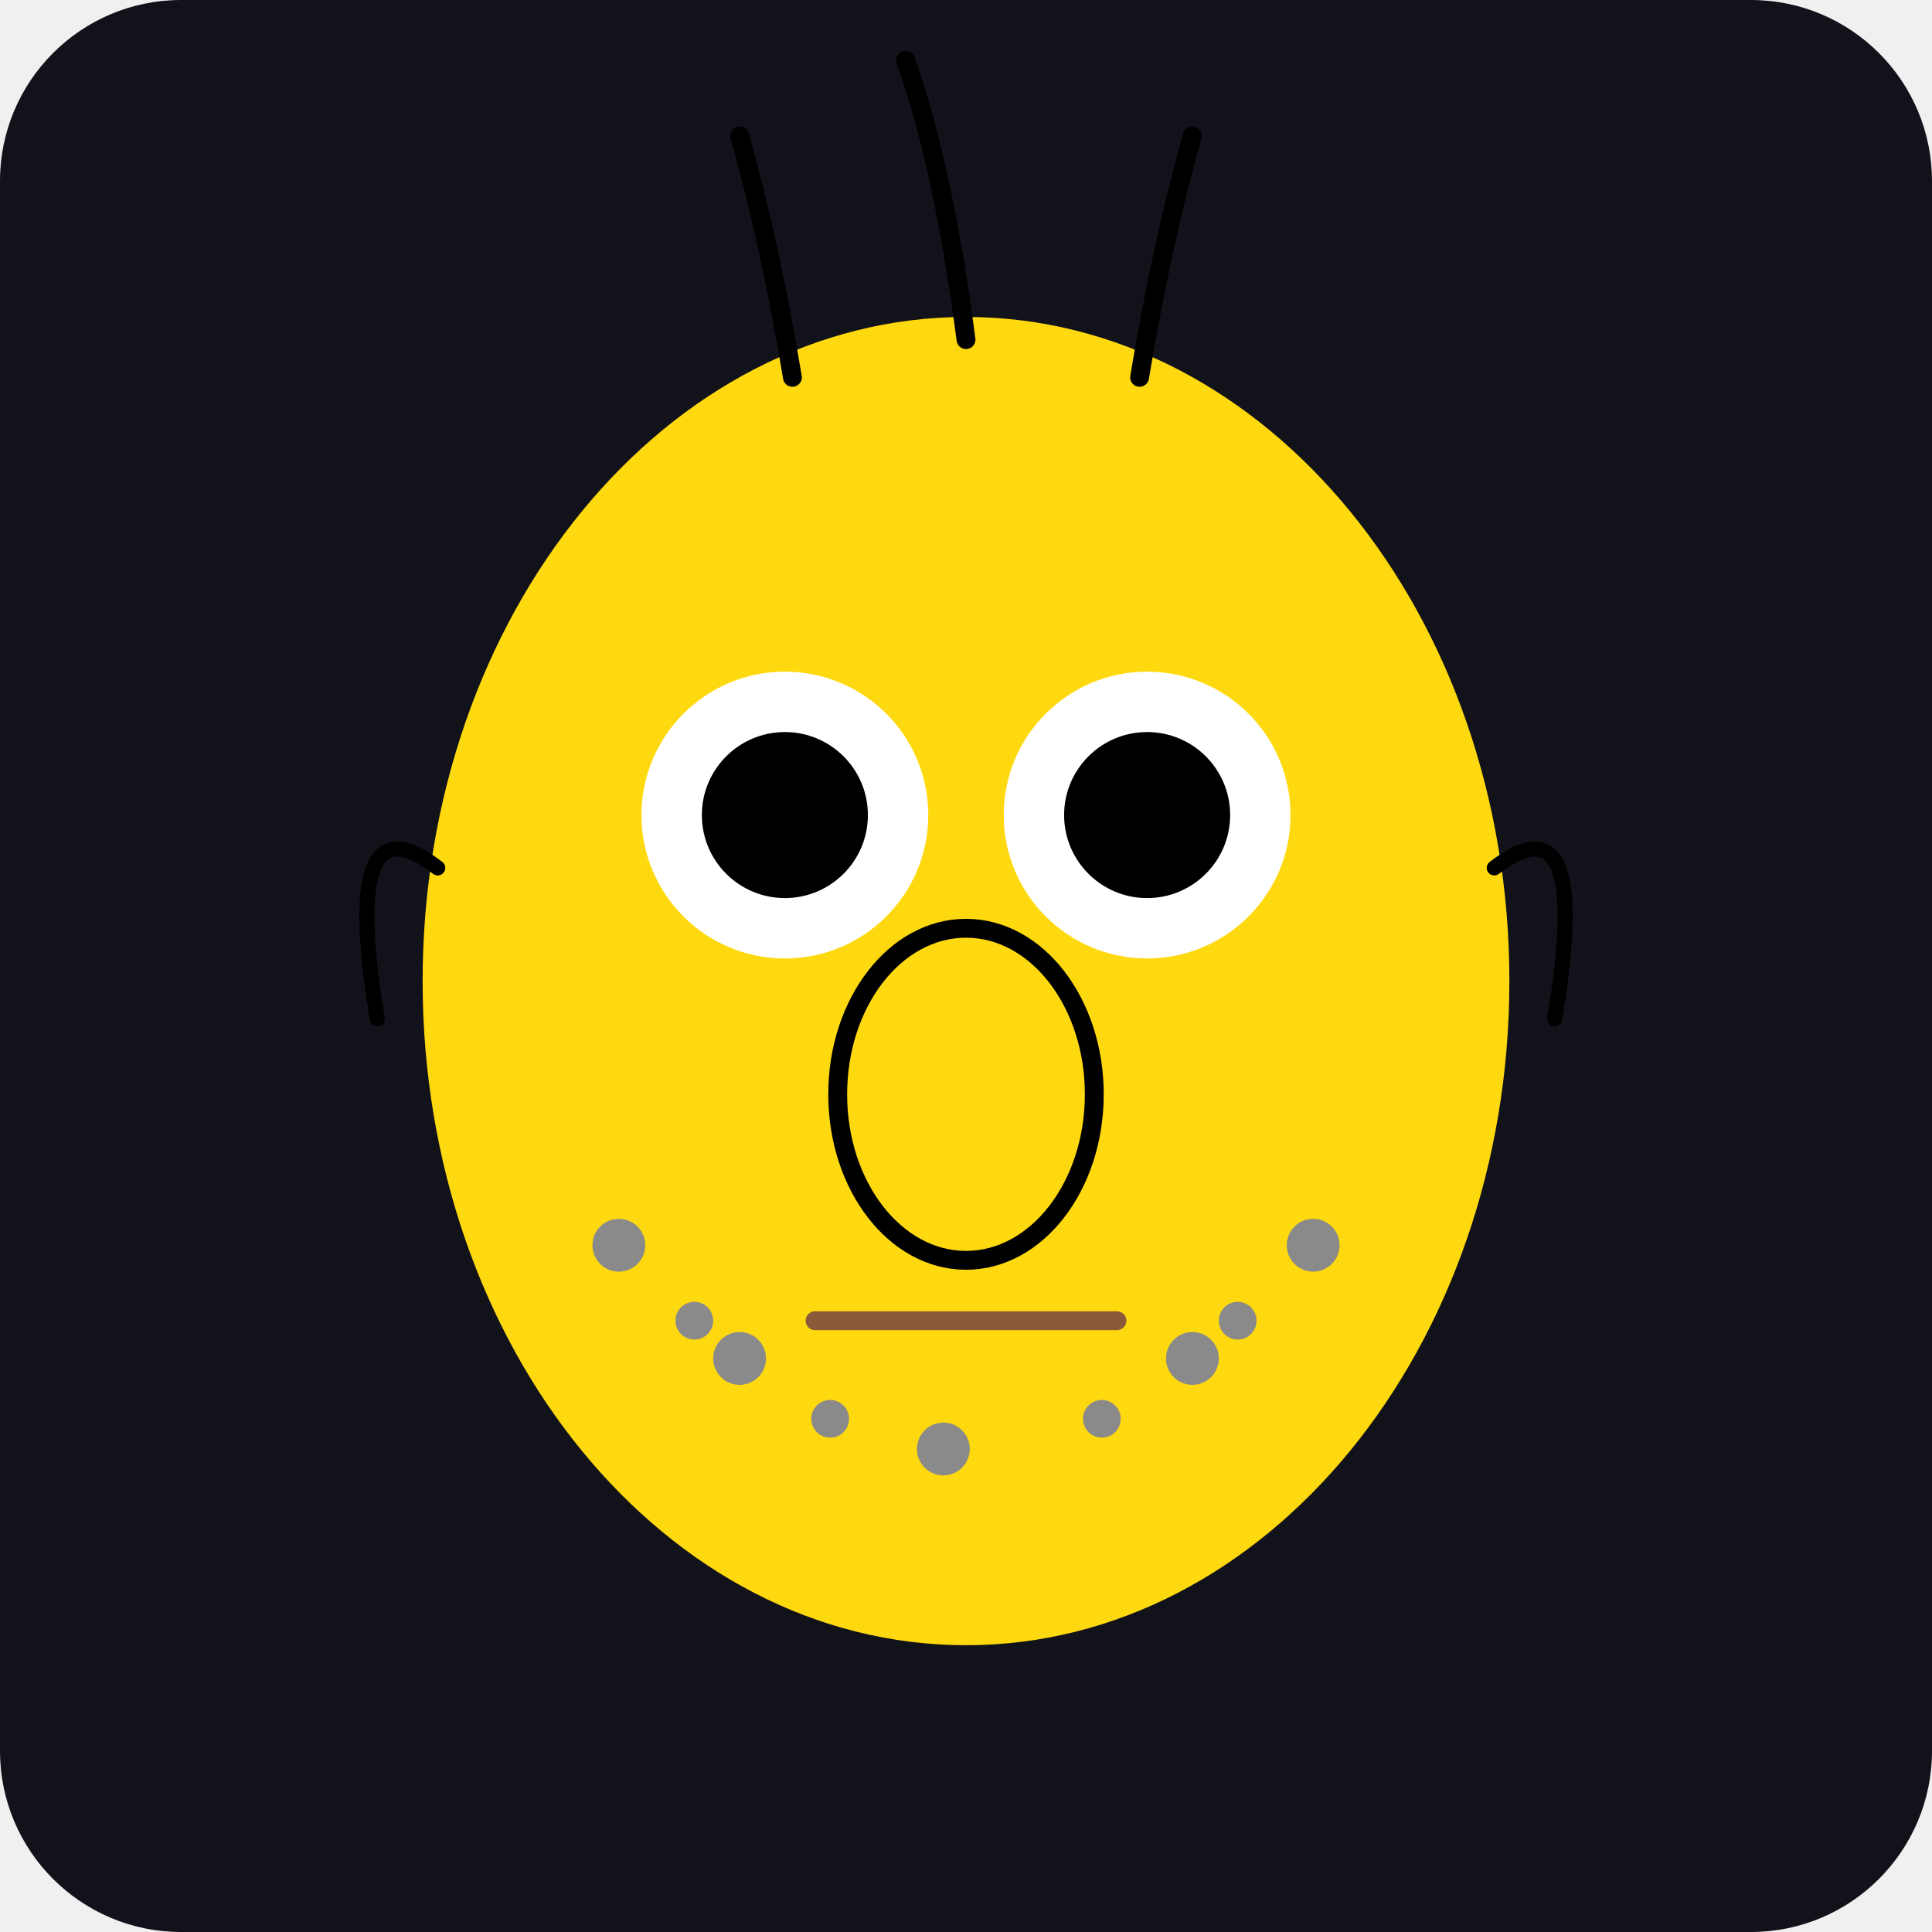
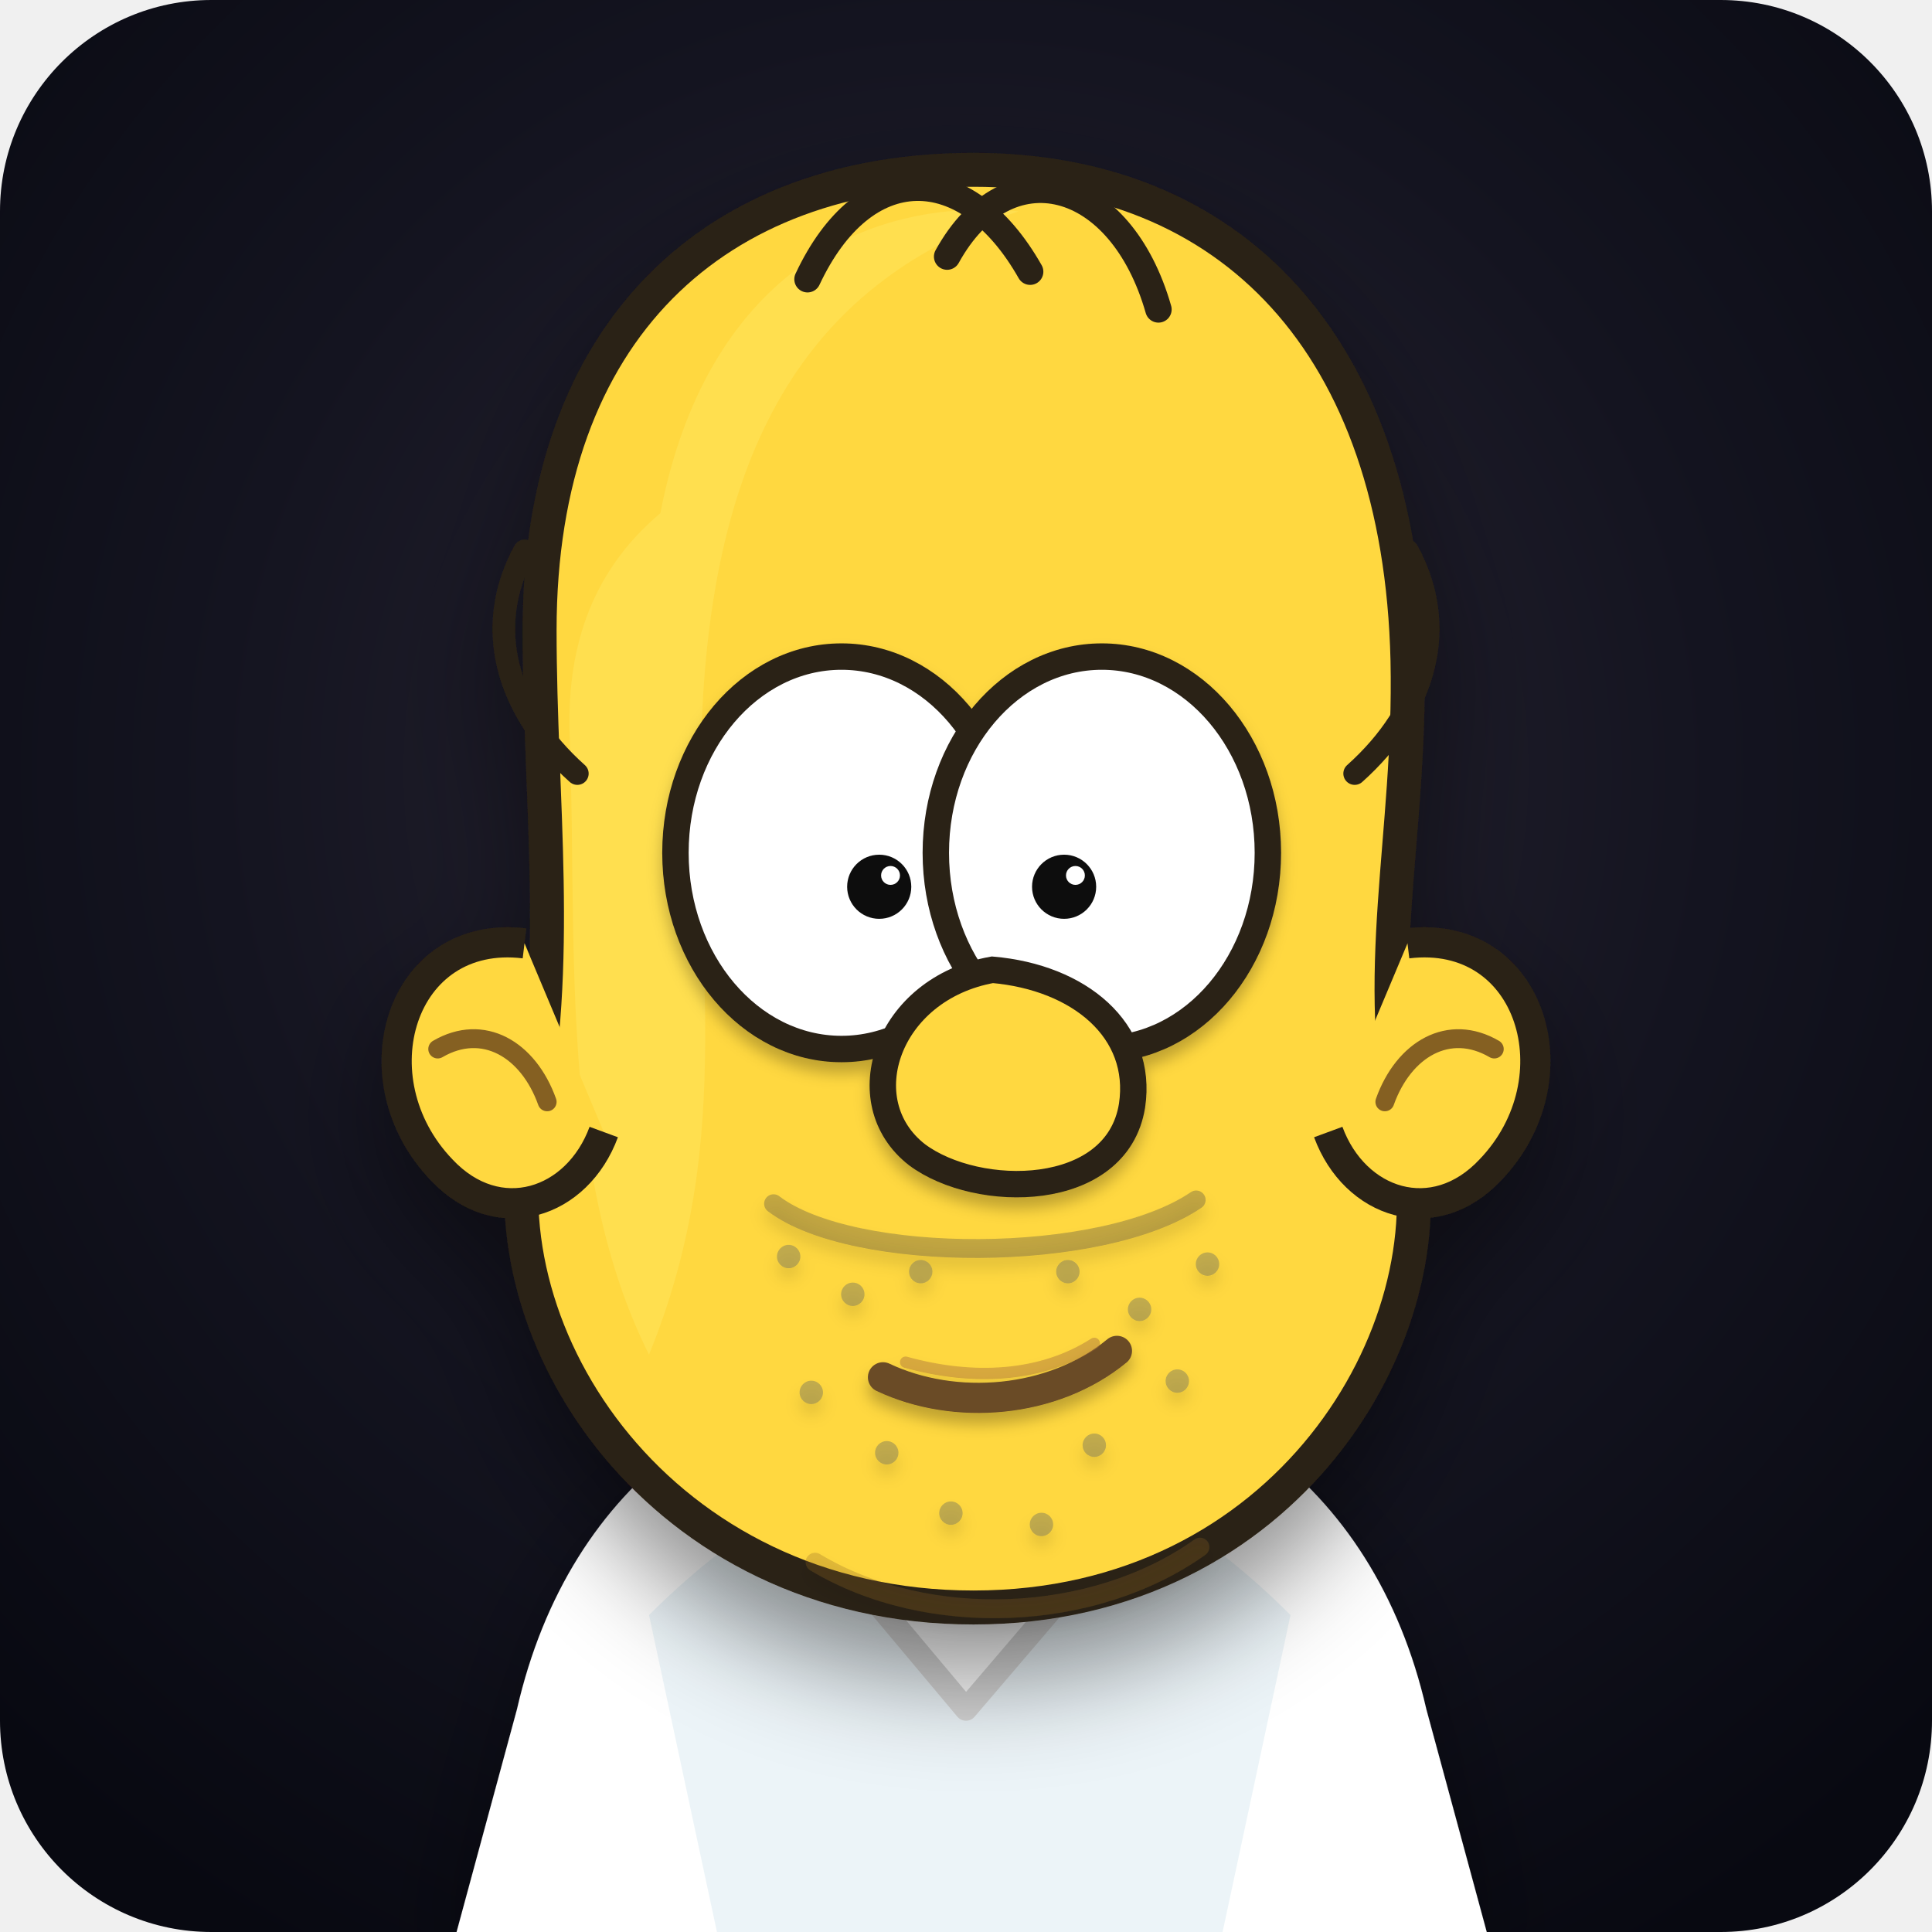
- <svg xmlns="http://www.w3.org/2000/svg" viewBox="0 0 256 256" width="256" height="256">
-   <rect width="256" height="256" rx="24" fill="#12121a" />
-   <ellipse cx="128" cy="130" rx="72" ry="88" fill="#ffd90f" />
-   <path d="M 105 50 Q 102 32 98 18" stroke="black" stroke-width="2.5" fill="none" stroke-linecap="round" />
-   <path d="M 128 45 Q 125 22 120 8" stroke="black" stroke-width="2.5" fill="none" stroke-linecap="round" />
-   <path d="M 151 50 Q 154 32 158 18" stroke="black" stroke-width="2.5" fill="none" stroke-linecap="round" />
-   <path d="M 58 115 Q 45 105 50 135" stroke="black" stroke-width="2" fill="none" stroke-linecap="round" />
-   <path d="M 198 115 Q 211 105 206 135" stroke="black" stroke-width="2" fill="none" stroke-linecap="round" />
-   <circle cx="104" cy="108" r="19" fill="white" />
-   <circle cx="152" cy="108" r="19" fill="white" />
-   <circle cx="104" cy="108" r="11" fill="black" />
-   <circle cx="152" cy="108" r="11" fill="black" />
-   <ellipse cx="128" cy="145" rx="17" ry="22" fill="#ffd90f" stroke="black" stroke-width="2.5" />
-   <circle cx="82" cy="165" r="3.5" fill="#8a8a8a" />
-   <circle cx="98" cy="180" r="3.5" fill="#8a8a8a" />
-   <circle cx="125" cy="192" r="3.5" fill="#8a8a8a" />
-   <circle cx="158" cy="180" r="3.5" fill="#8a8a8a" />
-   <circle cx="174" cy="165" r="3.5" fill="#8a8a8a" />
-   <circle cx="92" cy="175" r="2.5" fill="#8a8a8a" />
-   <circle cx="164" cy="175" r="2.5" fill="#8a8a8a" />
-   <circle cx="110" cy="188" r="2.5" fill="#8a8a8a" />
-   <circle cx="146" cy="188" r="2.5" fill="#8a8a8a" />
-   <ellipse cx="128" cy="208" rx="13" ry="9" fill="#ffd90f" />
-   <line x1="108" y1="175" x2="148" y2="175" stroke="#8a5a3a" stroke-width="2.5" stroke-linecap="round" />
+ <svg xmlns="http://www.w3.org/2000/svg" viewBox="0 0 512 512" width="512" height="512" role="img" aria-label="Homer neutral avatar">
+   <defs>
+     <radialGradient id="bgGlow" cx="50%" cy="40%" r="70%">
+       <stop offset="0%" stop-color="#2a2634" />
+       <stop offset="55%" stop-color="#141420" />
+       <stop offset="100%" stop-color="#080911" />
+     </radialGradient>
+     <filter id="softShadow" x="-20%" y="-20%" width="140%" height="150%">
+       <feDropShadow dx="0" dy="14" stdDeviation="14" flood-color="#000000" flood-opacity="0.45" />
+     </filter>
+     <filter id="lineShadow" x="-20%" y="-20%" width="140%" height="140%">
+       <feDropShadow dx="0" dy="3" stdDeviation="2" flood-color="#000000" flood-opacity="0.25" />
+     </filter>
+   </defs>
+   <rect width="512" height="512" rx="56" fill="url(#bgGlow)" />
+   <g filter="url(#softShadow)">
+     <path d="M137 453 C151 392 197 360 257 360 C317 360 364 392 378 453 L394 512 L121 512 Z" fill="#ffffff" />
+     <path d="M172 428 C201 399 230 386 257 386 C284 386 313 399 342 428 L324 512 L190 512 Z" fill="#d5e7ef" opacity="0.45" />
+     <path d="M204 391 L256 453 L309 391" fill="#ffffff" stroke="#d6d6d6" stroke-width="6" stroke-linejoin="round" />
+   </g>
+   <g filter="url(#softShadow)">
+     <path d="M143 167 C143 87 190 45 258 45 C326 45 371 91 373 175 C374 222 363 258 373 302 C384 353 341 426 258 426 C175 426 128 354 140 299 C149 255 143 212 143 167 Z" fill="#ffd840" stroke="#2a2118" stroke-width="9" />
+     <path d="M175 136 C187 74 228 52 270 56 C215 74 189 117 186 191 C183 253 196 300 172 359 C148 311 153 250 151 196 C150 173 156 152 175 136 Z" fill="#fff078" opacity="0.28" />
+     <path d="M139 250 C106 246 94 286 117 310 C132 326 153 319 160 300" fill="#ffd840" stroke="#2a2118" stroke-width="8" />
+     <path d="M373 250 C406 246 418 286 395 310 C380 326 359 319 352 300" fill="#ffd840" stroke="#2a2118" stroke-width="8" />
+     <path d="M116 278 C128 271 140 278 145 292" stroke="#856022" stroke-width="5" fill="none" stroke-linecap="round" />
+     <path d="M396 278 C384 271 372 278 367 292" stroke="#856022" stroke-width="5" fill="none" stroke-linecap="round" />
+     <path d="M214 74 C229 42 256 42 273 72" stroke="#2a2118" stroke-width="7" fill="none" stroke-linecap="round" />
+     <path d="M251 68 C267 39 297 47 307 82" stroke="#2a2118" stroke-width="7" fill="none" stroke-linecap="round" />
+     <path d="M153 205 C134 188 128 166 139 146" stroke="#2a2118" stroke-width="6" fill="none" stroke-linecap="round" />
+     <path d="M359 205 C378 188 384 166 373 146" stroke="#2a2118" stroke-width="6" fill="none" stroke-linecap="round" />
+   </g>
+   <g filter="url(#lineShadow)">
+     <ellipse cx="223" cy="226" rx="44" ry="52" fill="#ffffff" stroke="#2a2118" stroke-width="7" />
+     <ellipse cx="292" cy="226" rx="44" ry="52" fill="#ffffff" stroke="#2a2118" stroke-width="7" />
+     <circle cx="233" cy="235" r="8.5" fill="#111111" />
+     <circle cx="282" cy="235" r="8.5" fill="#111111" />
+     <circle cx="236" cy="232" r="2.5" fill="#ffffff" />
+     <circle cx="285" cy="232" r="2.5" fill="#ffffff" />
+     <path d="M263 257 C286 259 303 273 300 293 C296 318 259 318 243 306 C225 292 235 262 263 257 Z" fill="#ffd840" stroke="#2a2118" stroke-width="7" />
+     <path d="M205 319 C226 335 292 335 317 318" stroke="#6f6242" stroke-width="5" fill="none" opacity="0.42" stroke-linecap="round" />
+     <circle cx="209" cy="333" r="3.1" fill="#6c6c5d" opacity="0.42" />
+     <circle cx="226" cy="343" r="3.1" fill="#6c6c5d" opacity="0.42" />
+     <circle cx="244" cy="337" r="3.1" fill="#6c6c5d" opacity="0.42" />
+     <circle cx="283" cy="337" r="3.1" fill="#6c6c5d" opacity="0.42" />
+     <circle cx="302" cy="347" r="3.1" fill="#6c6c5d" opacity="0.42" />
+     <circle cx="320" cy="335" r="3.1" fill="#6c6c5d" opacity="0.42" />
+     <circle cx="215" cy="369" r="3.1" fill="#6c6c5d" opacity="0.42" />
+     <circle cx="235" cy="385" r="3.1" fill="#6c6c5d" opacity="0.42" />
+     <circle cx="290" cy="383" r="3.1" fill="#6c6c5d" opacity="0.42" />
+     <circle cx="312" cy="366" r="3.1" fill="#6c6c5d" opacity="0.42" />
+     <circle cx="252" cy="401" r="3.1" fill="#6c6c5d" opacity="0.42" />
+     <circle cx="276" cy="404" r="3.1" fill="#6c6c5d" opacity="0.42" />
+     <path d="M234 365 C253 374 279 372 296 358" stroke="#6b4b25" stroke-width="8" fill="none" stroke-linecap="round" />
+     <path d="M240 361 C258 366 276 365 290 356" stroke="#a87038" stroke-width="3" fill="none" opacity="0.45" stroke-linecap="round" />
+     <path d="M216 414 C246 432 290 430 318 410" stroke="#8c6423" stroke-width="5" fill="none" opacity="0.28" stroke-linecap="round" />
+   </g>
</svg>
